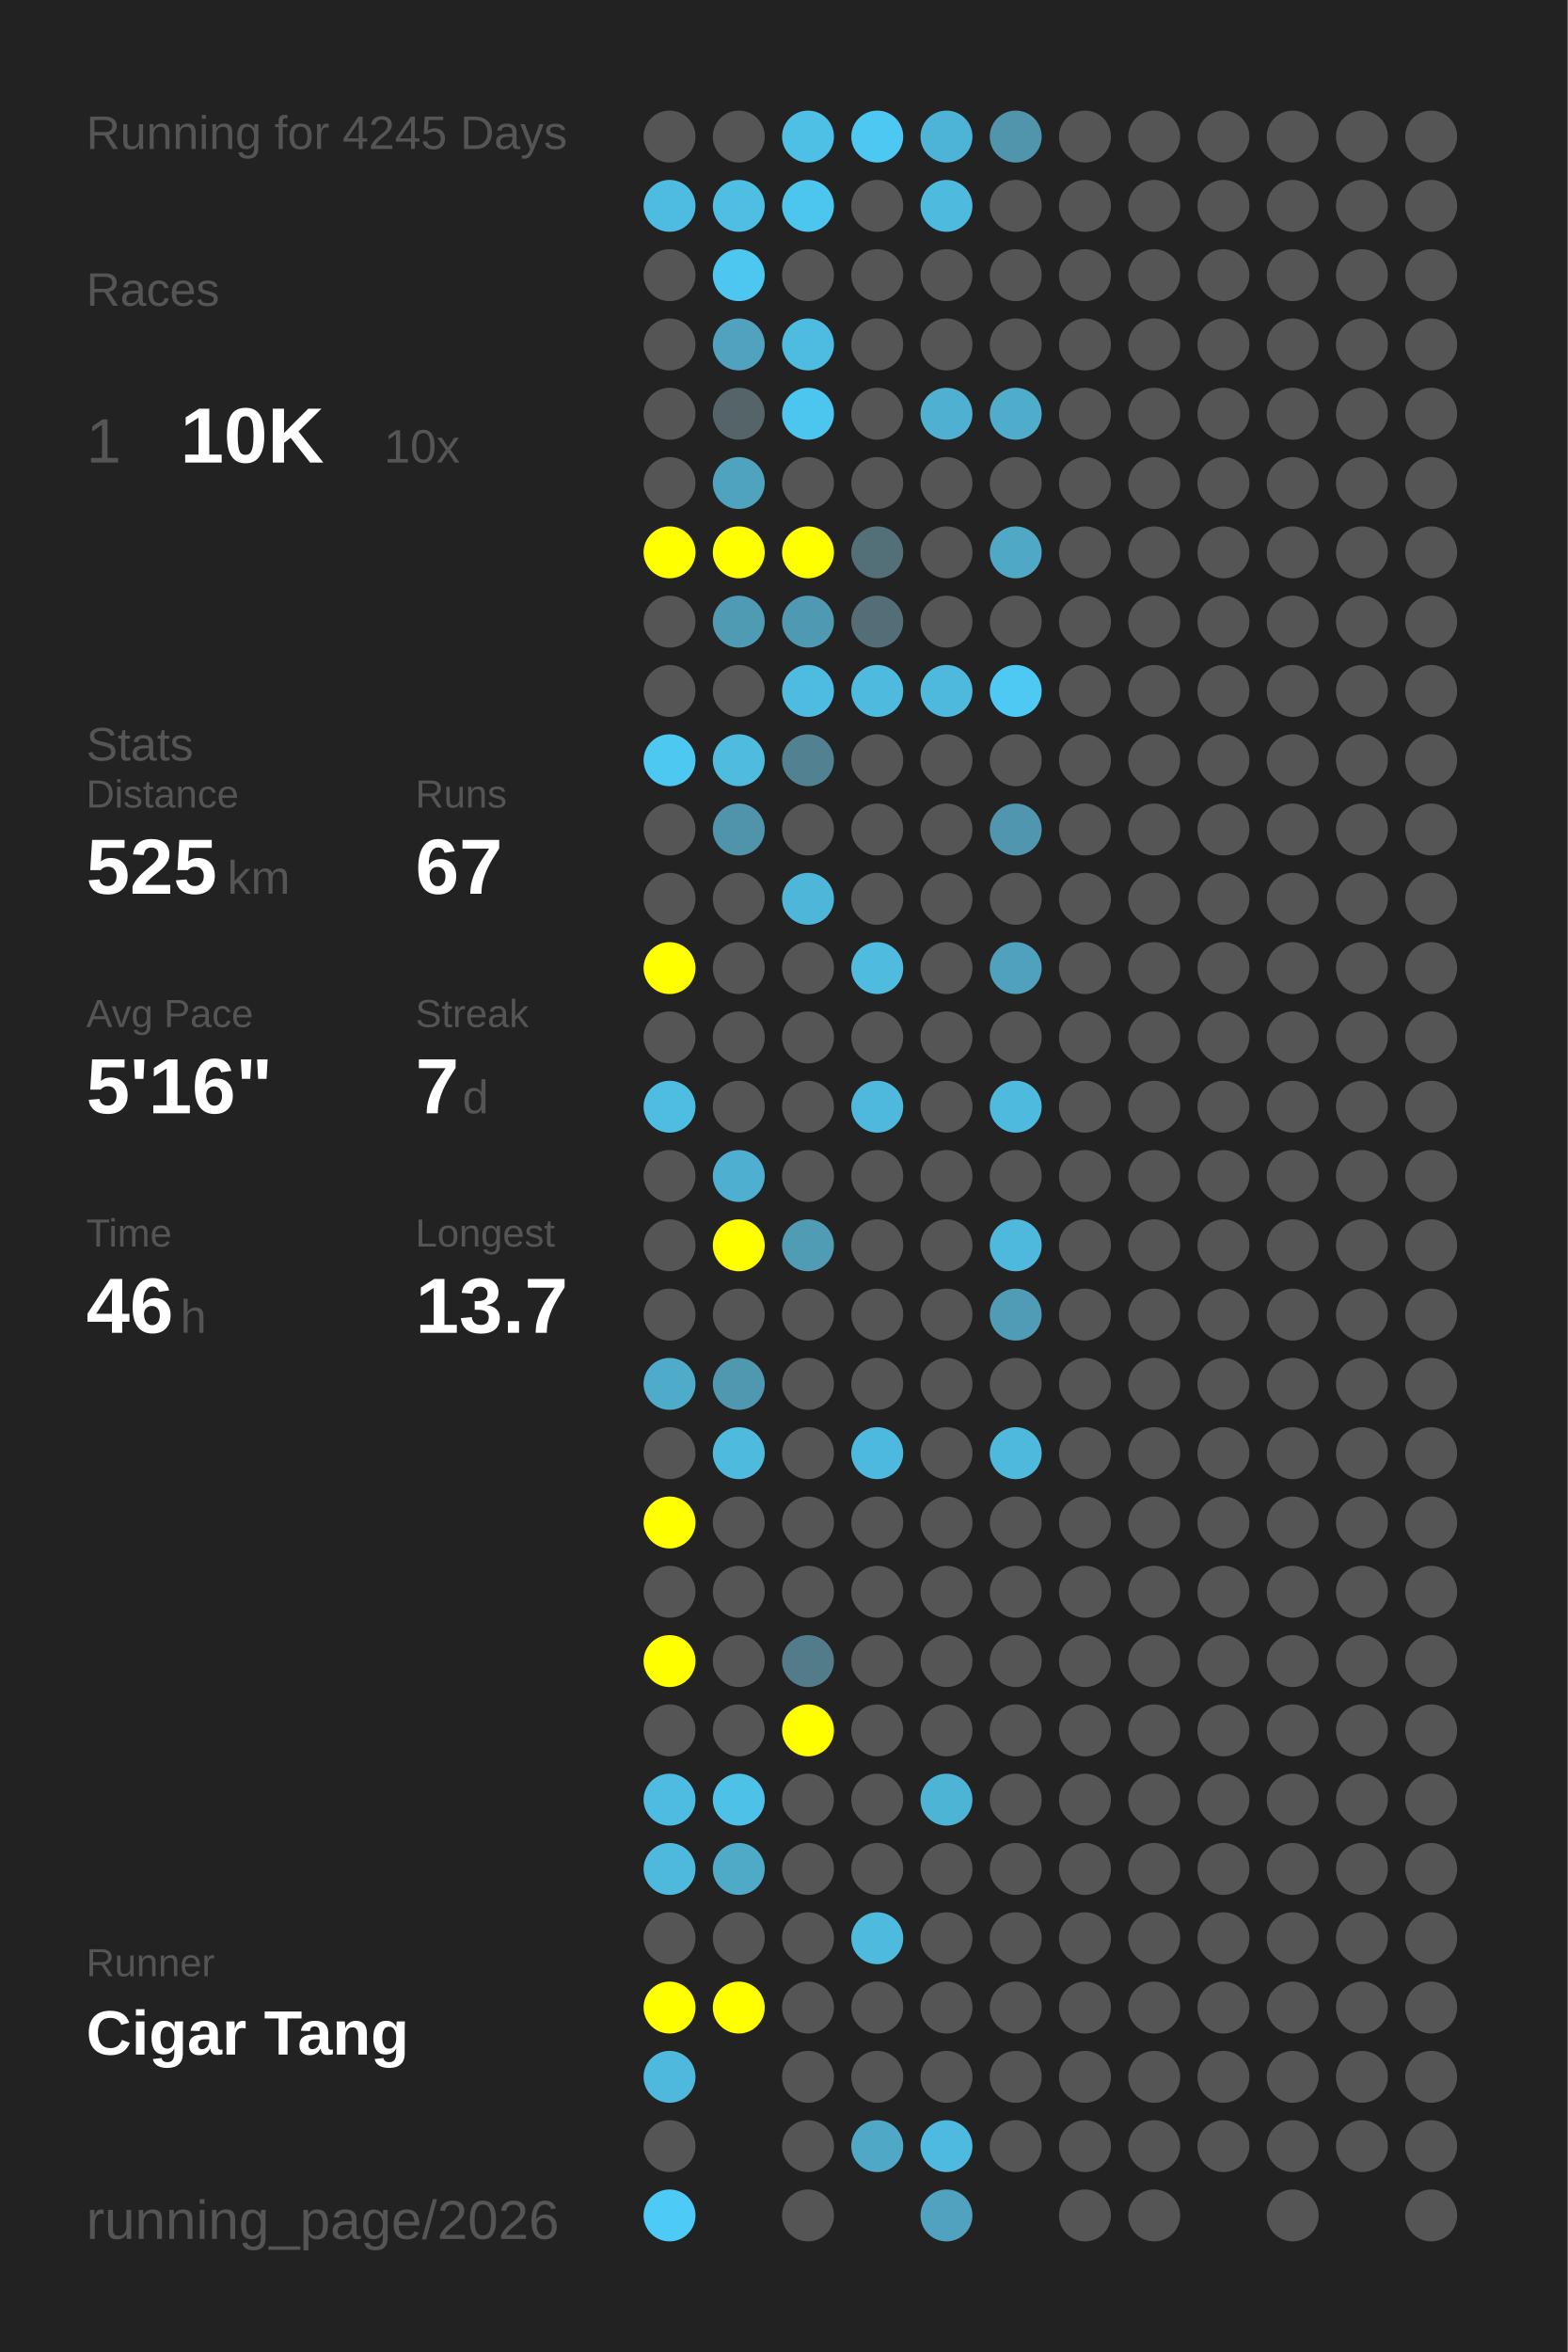
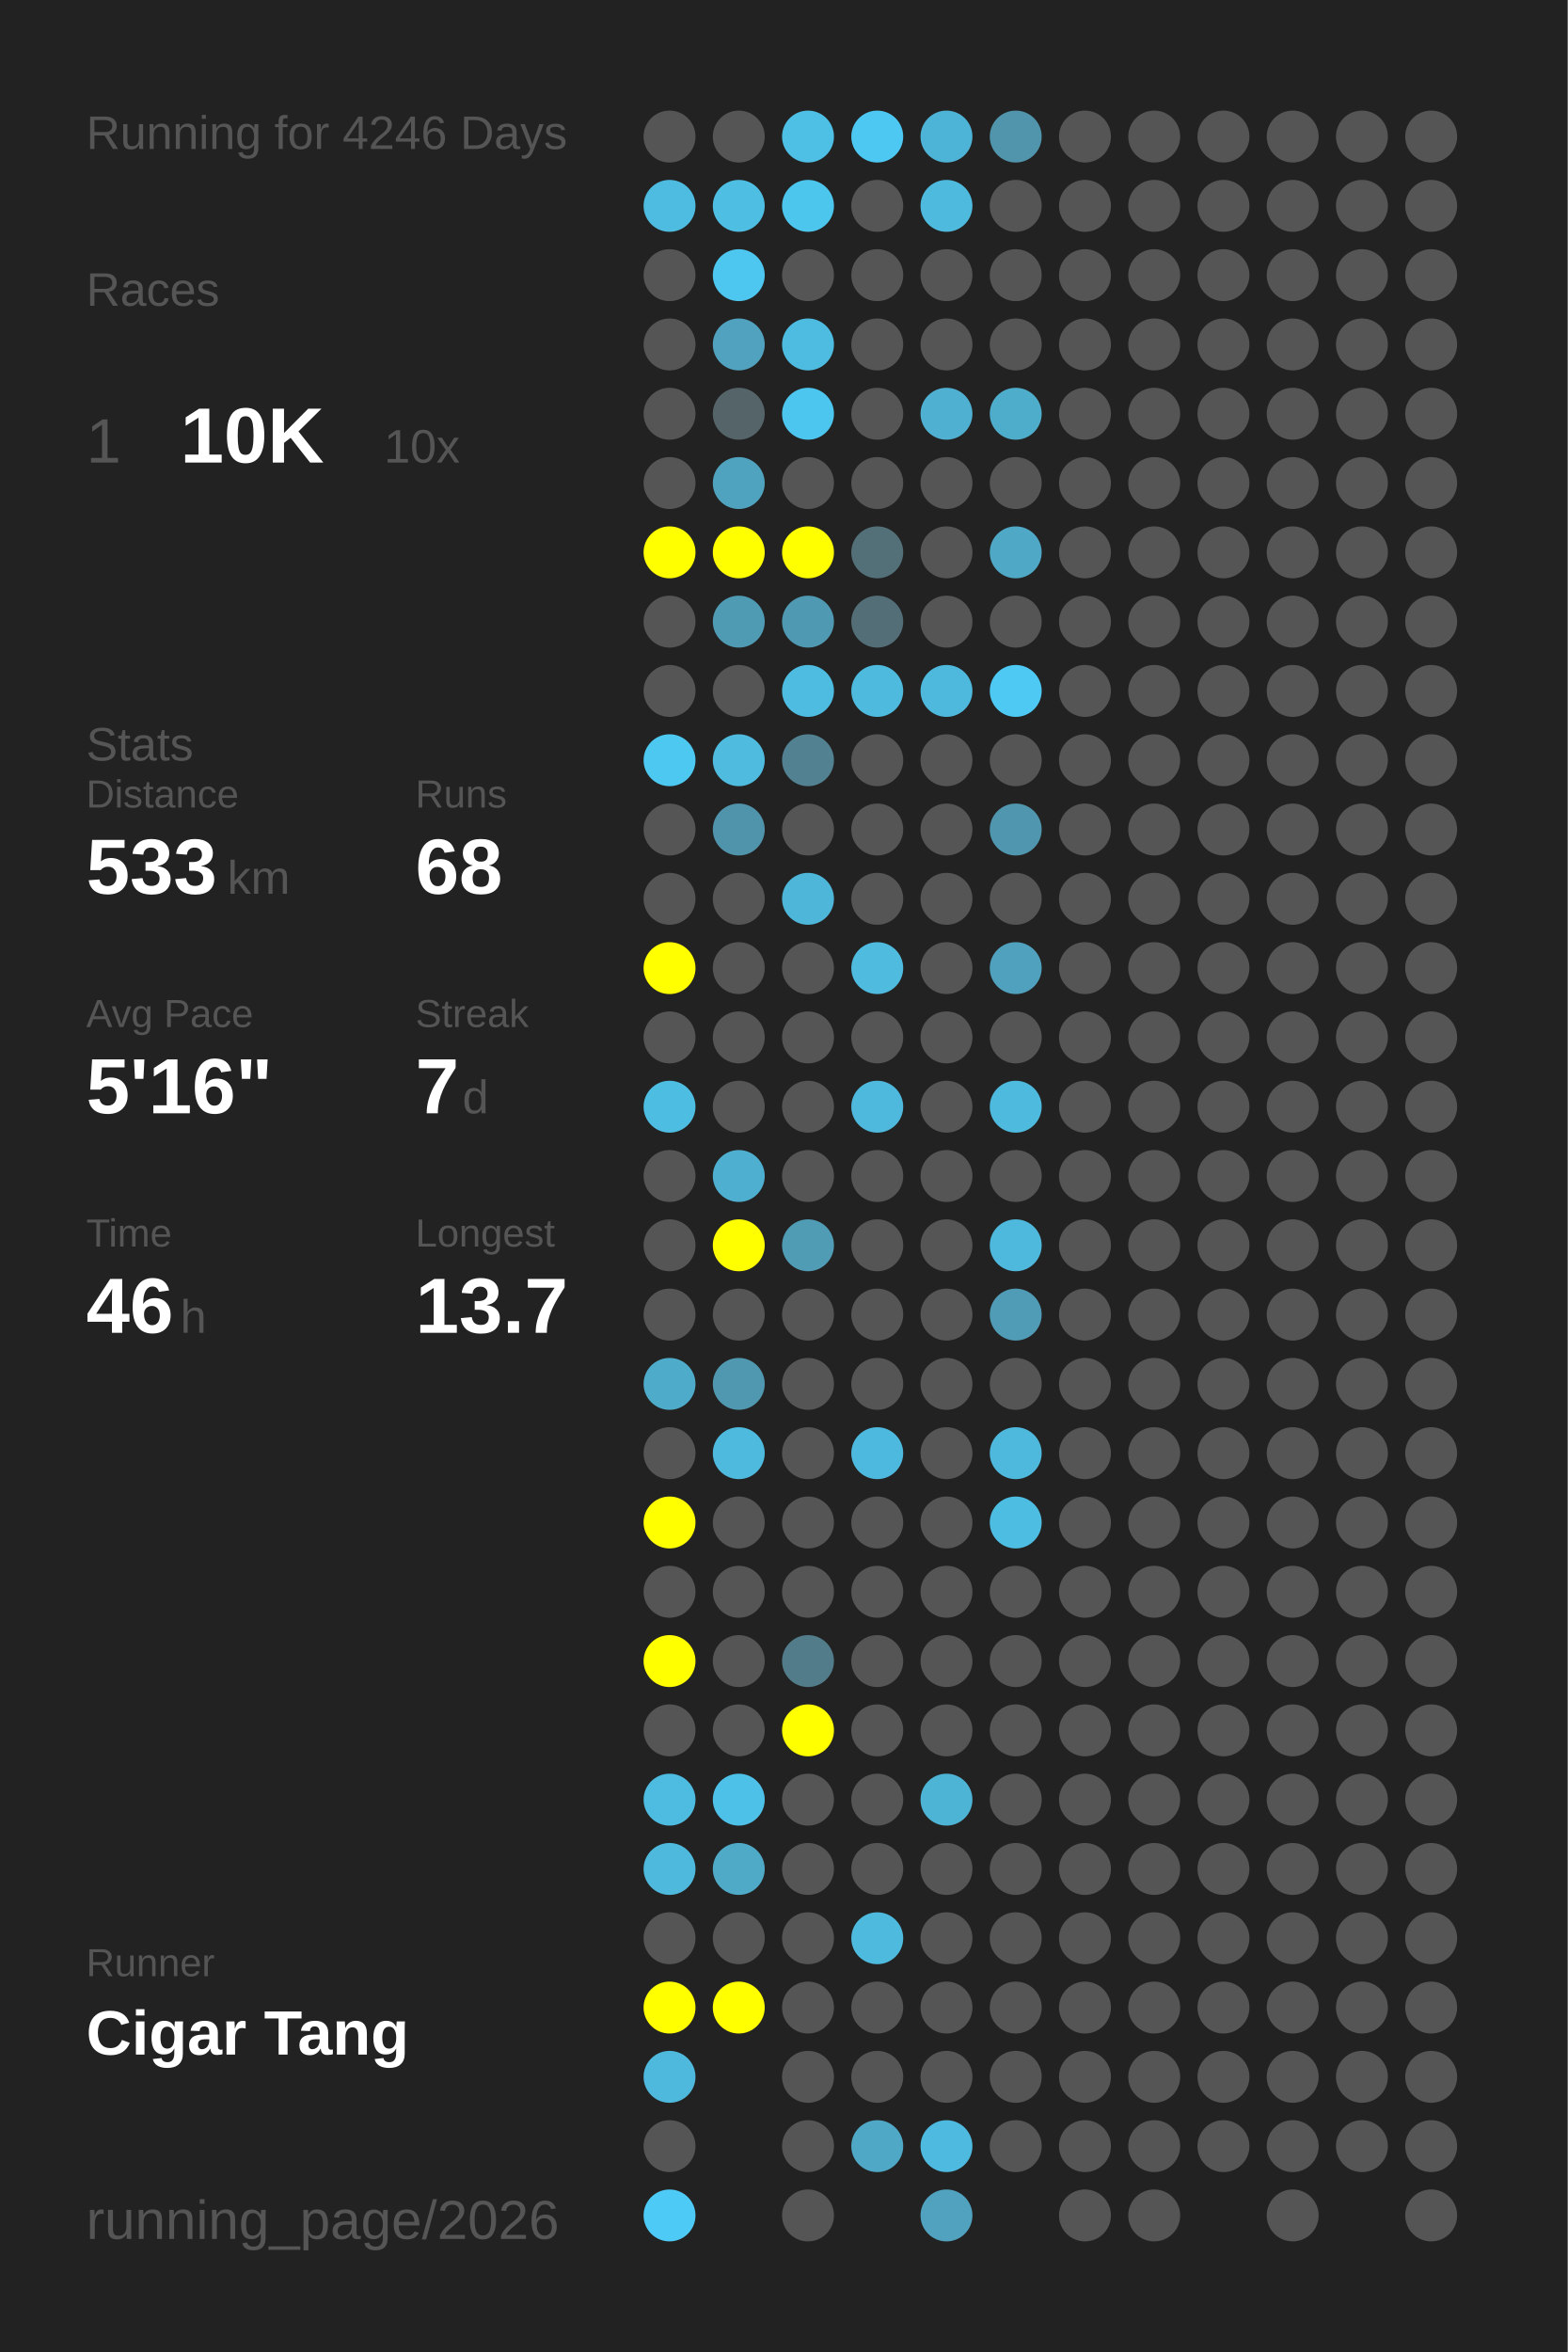
<svg xmlns="http://www.w3.org/2000/svg" baseProfile="full" height="300mm" version="1.1" viewBox="0,0,200,300" width="200mm">
  <defs />
  <rect fill="#222222" height="300" width="200" x="0" y="0" />
-   <text fill="#555555" style="font-size:6px; font-family:Arial;" x="11" y="19">Running for 4245 Days</text>
+   <text fill="#555555" style="font-size:6px; font-family:Arial;" x="11" y="19">Running for 4246 Days</text>
  <text fill="#555555" style="font-size:6px; font-family:Arial;" x="11" y="39">Races</text>
  <text fill="#555555" style="font-size:8px; font-family:Arial;" x="11" y="59">1</text>
  <text fill="#FFFFFF" style="font-size:10px; font-family:Arial; font-weight:bold;" x="23" y="59">10K</text>
  <text fill="#555555" style="font-size:6px; font-family:Arial;" x="49" y="59">10x</text>
  <text fill="#555555" style="font-size:6px; font-family:Arial;" x="11" y="97">Stats</text>
  <text fill="#555555" style="font-size:5px; font-family:Arial;" x="11" y="103">Distance</text>
-   <text fill="#FFFFFF" style="font-size:10px; font-family:Arial; font-weight:bold;" x="11" y="114">525</text>
+   <text fill="#FFFFFF" style="font-size:10px; font-family:Arial; font-weight:bold;" x="11" y="114">533</text>
  <text fill="#555555" style="font-size:6px; font-family:Arial;" x="29" y="114">km</text>
  <text fill="#555555" style="font-size:5px; font-family:Arial;" x="53" y="103">Runs</text>
-   <text fill="#FFFFFF" style="font-size:10px; font-family:Arial; font-weight:bold;" x="53" y="114">67</text>
+   <text fill="#FFFFFF" style="font-size:10px; font-family:Arial; font-weight:bold;" x="53" y="114">68</text>
  <text fill="#555555" style="font-size:5px; font-family:Arial;" x="11" y="131">Avg Pace</text>
  <text fill="#FFFFFF" style="font-size:10px; font-family:Arial; font-weight:bold;" x="11" y="142">5'16"</text>
  <text fill="#555555" style="font-size:5px; font-family:Arial;" x="53" y="131">Streak</text>
  <text fill="#FFFFFF" style="font-size:10px; font-family:Arial; font-weight:bold;" x="53" y="142">7</text>
  <text fill="#555555" style="font-size:6px; font-family:Arial;" x="59" y="142">d</text>
  <text fill="#555555" style="font-size:5px; font-family:Arial;" x="11" y="159">Time</text>
  <text fill="#FFFFFF" style="font-size:10px; font-family:Arial; font-weight:bold;" x="11" y="170">46</text>
  <text fill="#555555" style="font-size:6px; font-family:Arial;" x="23" y="170">h</text>
  <text fill="#555555" style="font-size:5px; font-family:Arial;" x="53" y="159">Longest</text>
  <text fill="#FFFFFF" style="font-size:10px; font-family:Arial; font-weight:bold;" x="53" y="170">13.7</text>
  <text fill="#555555" style="font-size:5px; font-family:Arial;" x="11" y="252.065">Runner</text>
  <text fill="#FFFFFF" style="font-size:8px; font-family:Arial; font-weight:bold;" x="11" y="262.065">Cigar Tang</text>
  <text fill="#555555" style="font-size:7px; font-family:Arial;" x="11" y="285.581">running_page/2026</text>
  <circle cx="85.417" cy="17.419" fill="#555555" r="3.312" />
  <circle cx="85.417" cy="26.258" fill="#4ebce1" r="3.312" />
  <circle cx="85.417" cy="35.097" fill="#555555" r="3.312" />
  <circle cx="85.417" cy="43.935" fill="#555555" r="3.312" />
  <circle cx="85.417" cy="52.774" fill="#555555" r="3.312" />
  <circle cx="85.417" cy="61.613" fill="#555555" r="3.312" />
  <circle cx="85.417" cy="70.452" fill="#FFFF00" r="3.312" />
  <circle cx="85.417" cy="79.29" fill="#555555" r="3.312" />
  <circle cx="85.417" cy="88.129" fill="#555555" r="3.312" />
  <circle cx="85.417" cy="96.968" fill="#4dc8f1" r="3.312" />
  <circle cx="85.417" cy="105.806" fill="#555555" r="3.312" />
  <circle cx="85.417" cy="114.645" fill="#555555" r="3.312" />
  <circle cx="85.417" cy="123.484" fill="#FFFF00" r="3.312" />
  <circle cx="85.417" cy="132.323" fill="#555555" r="3.312" />
  <circle cx="85.417" cy="141.161" fill="#4ebde2" r="3.312" />
  <circle cx="85.417" cy="150" fill="#555555" r="3.312" />
  <circle cx="85.417" cy="158.839" fill="#555555" r="3.312" />
  <circle cx="85.417" cy="167.677" fill="#555555" r="3.312" />
  <circle cx="85.417" cy="176.516" fill="#4fabca" r="3.312" />
  <circle cx="85.417" cy="185.355" fill="#555555" r="3.312" />
  <circle cx="85.417" cy="194.194" fill="#FFFF00" r="3.312" />
  <circle cx="85.417" cy="203.032" fill="#555555" r="3.312" />
  <circle cx="85.417" cy="211.871" fill="#FFFF00" r="3.312" />
  <circle cx="85.417" cy="220.71" fill="#555555" r="3.312" />
  <circle cx="85.417" cy="229.548" fill="#4ebbe0" r="3.312" />
  <circle cx="85.417" cy="238.387" fill="#4eb9dd" r="3.312" />
  <circle cx="85.417" cy="247.226" fill="#555555" r="3.312" />
  <circle cx="85.417" cy="256.065" fill="#FFFF00" r="3.312" />
  <circle cx="85.417" cy="264.903" fill="#4eb9dd" r="3.312" />
  <circle cx="85.417" cy="273.742" fill="#555555" r="3.312" />
  <circle cx="85.417" cy="282.581" fill="#4dcaf5" r="3.312" />
  <circle cx="94.25" cy="17.419" fill="#555555" r="3.312" />
  <circle cx="94.25" cy="26.258" fill="#4ebee3" r="3.312" />
  <circle cx="94.25" cy="35.097" fill="#4dc7f0" r="3.312" />
  <circle cx="94.25" cy="43.935" fill="#50a2be" r="3.312" />
  <circle cx="94.25" cy="52.774" fill="#546469" r="3.312" />
  <circle cx="94.25" cy="61.613" fill="#4fa3bf" r="3.312" />
  <circle cx="94.25" cy="70.452" fill="#FFFF00" r="3.312" />
  <circle cx="94.25" cy="79.29" fill="#509bb4" r="3.312" />
  <circle cx="94.25" cy="88.129" fill="#555555" r="3.312" />
  <circle cx="94.25" cy="96.968" fill="#4ebbdf" r="3.312" />
  <circle cx="94.25" cy="105.806" fill="#5094ab" r="3.312" />
  <circle cx="94.25" cy="114.645" fill="#555555" r="3.312" />
  <circle cx="94.25" cy="123.484" fill="#555555" r="3.312" />
  <circle cx="94.25" cy="132.323" fill="#555555" r="3.312" />
  <circle cx="94.25" cy="141.161" fill="#555555" r="3.312" />
  <circle cx="94.25" cy="150" fill="#4fafd0" r="3.312" />
  <circle cx="94.25" cy="158.839" fill="#FFFF00" r="3.312" />
  <circle cx="94.25" cy="167.677" fill="#555555" r="3.312" />
  <circle cx="94.25" cy="176.516" fill="#5098b0" r="3.312" />
  <circle cx="94.25" cy="185.355" fill="#4ebade" r="3.312" />
  <circle cx="94.25" cy="194.194" fill="#555555" r="3.312" />
  <circle cx="94.25" cy="203.032" fill="#555555" r="3.312" />
  <circle cx="94.25" cy="211.871" fill="#555555" r="3.312" />
  <circle cx="94.25" cy="220.71" fill="#555555" r="3.312" />
  <circle cx="94.25" cy="229.548" fill="#4ec1e8" r="3.312" />
  <circle cx="94.25" cy="238.387" fill="#4faac8" r="3.312" />
  <circle cx="94.25" cy="247.226" fill="#555555" r="3.312" />
  <circle cx="94.25" cy="256.065" fill="#FFFF00" r="3.312" />
  <circle cx="103.083" cy="17.419" fill="#4ec0e6" r="3.312" />
  <circle cx="103.083" cy="26.258" fill="#4dc6ee" r="3.312" />
  <circle cx="103.083" cy="35.097" fill="#555555" r="3.312" />
  <circle cx="103.083" cy="43.935" fill="#4ebce1" r="3.312" />
  <circle cx="103.083" cy="52.774" fill="#4dc6ef" r="3.312" />
  <circle cx="103.083" cy="61.613" fill="#555555" r="3.312" />
  <circle cx="103.083" cy="70.452" fill="#FFFF00" r="3.312" />
  <circle cx="103.083" cy="79.29" fill="#5099b2" r="3.312" />
  <circle cx="103.083" cy="88.129" fill="#4ebce1" r="3.312" />
  <circle cx="103.083" cy="96.968" fill="#528191" r="3.312" />
  <circle cx="103.083" cy="105.806" fill="#555555" r="3.312" />
  <circle cx="103.083" cy="114.645" fill="#4eb6d9" r="3.312" />
  <circle cx="103.083" cy="123.484" fill="#555555" r="3.312" />
  <circle cx="103.083" cy="132.323" fill="#555555" r="3.312" />
  <circle cx="103.083" cy="141.161" fill="#555555" r="3.312" />
  <circle cx="103.083" cy="150" fill="#555555" r="3.312" />
  <circle cx="103.083" cy="158.839" fill="#509cb5" r="3.312" />
  <circle cx="103.083" cy="167.677" fill="#555555" r="3.312" />
  <circle cx="103.083" cy="176.516" fill="#555555" r="3.312" />
  <circle cx="103.083" cy="185.355" fill="#555555" r="3.312" />
  <circle cx="103.083" cy="194.194" fill="#555555" r="3.312" />
  <circle cx="103.083" cy="203.032" fill="#555555" r="3.312" />
  <circle cx="103.083" cy="211.871" fill="#527c8a" r="3.312" />
  <circle cx="103.083" cy="220.71" fill="#FFFF00" r="3.312" />
  <circle cx="103.083" cy="229.548" fill="#555555" r="3.312" />
  <circle cx="103.083" cy="238.387" fill="#555555" r="3.312" />
  <circle cx="103.083" cy="247.226" fill="#555555" r="3.312" />
  <circle cx="103.083" cy="256.065" fill="#555555" r="3.312" />
  <circle cx="103.083" cy="264.903" fill="#555555" r="3.312" />
  <circle cx="103.083" cy="273.742" fill="#555555" r="3.312" />
  <circle cx="103.083" cy="282.581" fill="#555555" r="3.312" />
  <circle cx="111.917" cy="17.419" fill="#4dc8f2" r="3.312" />
  <circle cx="111.917" cy="26.258" fill="#555555" r="3.312" />
  <circle cx="111.917" cy="35.097" fill="#555555" r="3.312" />
  <circle cx="111.917" cy="43.935" fill="#555555" r="3.312" />
  <circle cx="111.917" cy="52.774" fill="#555555" r="3.312" />
  <circle cx="111.917" cy="61.613" fill="#555555" r="3.312" />
  <circle cx="111.917" cy="70.452" fill="#537079" r="3.312" />
  <circle cx="111.917" cy="79.29" fill="#536e77" r="3.312" />
  <circle cx="111.917" cy="88.129" fill="#4ebade" r="3.312" />
  <circle cx="111.917" cy="96.968" fill="#555555" r="3.312" />
  <circle cx="111.917" cy="105.806" fill="#555555" r="3.312" />
  <circle cx="111.917" cy="114.645" fill="#555555" r="3.312" />
  <circle cx="111.917" cy="123.484" fill="#4ebbdf" r="3.312" />
  <circle cx="111.917" cy="132.323" fill="#555555" r="3.312" />
  <circle cx="111.917" cy="141.161" fill="#4eb9dd" r="3.312" />
  <circle cx="111.917" cy="150" fill="#555555" r="3.312" />
  <circle cx="111.917" cy="158.839" fill="#555555" r="3.312" />
  <circle cx="111.917" cy="167.677" fill="#555555" r="3.312" />
  <circle cx="111.917" cy="176.516" fill="#555555" r="3.312" />
  <circle cx="111.917" cy="185.355" fill="#4eb9de" r="3.312" />
  <circle cx="111.917" cy="194.194" fill="#555555" r="3.312" />
  <circle cx="111.917" cy="203.032" fill="#555555" r="3.312" />
  <circle cx="111.917" cy="211.871" fill="#555555" r="3.312" />
  <circle cx="111.917" cy="220.71" fill="#555555" r="3.312" />
  <circle cx="111.917" cy="229.548" fill="#555555" r="3.312" />
  <circle cx="111.917" cy="238.387" fill="#555555" r="3.312" />
  <circle cx="111.917" cy="247.226" fill="#4ebade" r="3.312" />
  <circle cx="111.917" cy="256.065" fill="#555555" r="3.312" />
  <circle cx="111.917" cy="264.903" fill="#555555" r="3.312" />
  <circle cx="111.917" cy="273.742" fill="#4fa8c6" r="3.312" />
  <circle cx="120.75" cy="17.419" fill="#4eb4d7" r="3.312" />
  <circle cx="120.75" cy="26.258" fill="#4ebade" r="3.312" />
  <circle cx="120.75" cy="35.097" fill="#555555" r="3.312" />
  <circle cx="120.75" cy="43.935" fill="#555555" r="3.312" />
  <circle cx="120.75" cy="52.774" fill="#4fb0d1" r="3.312" />
  <circle cx="120.75" cy="61.613" fill="#555555" r="3.312" />
  <circle cx="120.75" cy="70.452" fill="#555555" r="3.312" />
  <circle cx="120.75" cy="79.29" fill="#555555" r="3.312" />
  <circle cx="120.75" cy="88.129" fill="#4eb9dd" r="3.312" />
  <circle cx="120.75" cy="96.968" fill="#555555" r="3.312" />
  <circle cx="120.75" cy="105.806" fill="#555555" r="3.312" />
  <circle cx="120.75" cy="114.645" fill="#555555" r="3.312" />
  <circle cx="120.75" cy="123.484" fill="#555555" r="3.312" />
  <circle cx="120.75" cy="132.323" fill="#555555" r="3.312" />
  <circle cx="120.75" cy="141.161" fill="#555555" r="3.312" />
  <circle cx="120.75" cy="150" fill="#555555" r="3.312" />
  <circle cx="120.75" cy="158.839" fill="#555555" r="3.312" />
  <circle cx="120.75" cy="167.677" fill="#555555" r="3.312" />
  <circle cx="120.75" cy="176.516" fill="#555555" r="3.312" />
  <circle cx="120.75" cy="185.355" fill="#555555" r="3.312" />
  <circle cx="120.75" cy="194.194" fill="#555555" r="3.312" />
  <circle cx="120.75" cy="203.032" fill="#555555" r="3.312" />
  <circle cx="120.75" cy="211.871" fill="#555555" r="3.312" />
  <circle cx="120.75" cy="220.71" fill="#555555" r="3.312" />
  <circle cx="120.75" cy="229.548" fill="#4eb4d6" r="3.312" />
  <circle cx="120.75" cy="238.387" fill="#555555" r="3.312" />
  <circle cx="120.75" cy="247.226" fill="#555555" r="3.312" />
  <circle cx="120.75" cy="256.065" fill="#555555" r="3.312" />
  <circle cx="120.75" cy="264.903" fill="#555555" r="3.312" />
  <circle cx="120.75" cy="273.742" fill="#4ebadf" r="3.312" />
  <circle cx="120.75" cy="282.581" fill="#50a2bf" r="3.312" />
  <circle cx="129.583" cy="17.419" fill="#5095ac" r="3.312" />
  <circle cx="129.583" cy="26.258" fill="#555555" r="3.312" />
  <circle cx="129.583" cy="35.097" fill="#555555" r="3.312" />
  <circle cx="129.583" cy="43.935" fill="#555555" r="3.312" />
  <circle cx="129.583" cy="52.774" fill="#4fadcc" r="3.312" />
  <circle cx="129.583" cy="61.613" fill="#555555" r="3.312" />
  <circle cx="129.583" cy="70.452" fill="#4fa8c6" r="3.312" />
  <circle cx="129.583" cy="79.29" fill="#555555" r="3.312" />
  <circle cx="129.583" cy="88.129" fill="#4dc9f3" r="3.312" />
  <circle cx="129.583" cy="96.968" fill="#555555" r="3.312" />
  <circle cx="129.583" cy="105.806" fill="#5096ae" r="3.312" />
  <circle cx="129.583" cy="114.645" fill="#555555" r="3.312" />
  <circle cx="129.583" cy="123.484" fill="#50a1bd" r="3.312" />
  <circle cx="129.583" cy="132.323" fill="#555555" r="3.312" />
  <circle cx="129.583" cy="141.161" fill="#4ebade" r="3.312" />
  <circle cx="129.583" cy="150" fill="#555555" r="3.312" />
  <circle cx="129.583" cy="158.839" fill="#4eb9dd" r="3.312" />
  <circle cx="129.583" cy="167.677" fill="#509cb6" r="3.312" />
  <circle cx="129.583" cy="176.516" fill="#555555" r="3.312" />
  <circle cx="129.583" cy="185.355" fill="#4eb9dd" r="3.312" />
-   <circle cx="129.583" cy="194.194" fill="#555555" r="3.312" />
+   <circle cx="129.583" cy="194.194" fill="#4ebde2" r="3.312" />
  <circle cx="129.583" cy="203.032" fill="#555555" r="3.312" />
  <circle cx="129.583" cy="211.871" fill="#555555" r="3.312" />
  <circle cx="129.583" cy="220.71" fill="#555555" r="3.312" />
  <circle cx="129.583" cy="229.548" fill="#555555" r="3.312" />
  <circle cx="129.583" cy="238.387" fill="#555555" r="3.312" />
  <circle cx="129.583" cy="247.226" fill="#555555" r="3.312" />
  <circle cx="129.583" cy="256.065" fill="#555555" r="3.312" />
  <circle cx="129.583" cy="264.903" fill="#555555" r="3.312" />
  <circle cx="129.583" cy="273.742" fill="#555555" r="3.312" />
  <circle cx="138.417" cy="17.419" fill="#555555" r="3.312" />
  <circle cx="138.417" cy="26.258" fill="#555555" r="3.312" />
  <circle cx="138.417" cy="35.097" fill="#555555" r="3.312" />
  <circle cx="138.417" cy="43.935" fill="#555555" r="3.312" />
  <circle cx="138.417" cy="52.774" fill="#555555" r="3.312" />
  <circle cx="138.417" cy="61.613" fill="#555555" r="3.312" />
  <circle cx="138.417" cy="70.452" fill="#555555" r="3.312" />
  <circle cx="138.417" cy="79.29" fill="#555555" r="3.312" />
  <circle cx="138.417" cy="88.129" fill="#555555" r="3.312" />
  <circle cx="138.417" cy="96.968" fill="#555555" r="3.312" />
  <circle cx="138.417" cy="105.806" fill="#555555" r="3.312" />
  <circle cx="138.417" cy="114.645" fill="#555555" r="3.312" />
  <circle cx="138.417" cy="123.484" fill="#555555" r="3.312" />
  <circle cx="138.417" cy="132.323" fill="#555555" r="3.312" />
  <circle cx="138.417" cy="141.161" fill="#555555" r="3.312" />
  <circle cx="138.417" cy="150" fill="#555555" r="3.312" />
  <circle cx="138.417" cy="158.839" fill="#555555" r="3.312" />
  <circle cx="138.417" cy="167.677" fill="#555555" r="3.312" />
  <circle cx="138.417" cy="176.516" fill="#555555" r="3.312" />
  <circle cx="138.417" cy="185.355" fill="#555555" r="3.312" />
  <circle cx="138.417" cy="194.194" fill="#555555" r="3.312" />
  <circle cx="138.417" cy="203.032" fill="#555555" r="3.312" />
  <circle cx="138.417" cy="211.871" fill="#555555" r="3.312" />
  <circle cx="138.417" cy="220.71" fill="#555555" r="3.312" />
  <circle cx="138.417" cy="229.548" fill="#555555" r="3.312" />
  <circle cx="138.417" cy="238.387" fill="#555555" r="3.312" />
  <circle cx="138.417" cy="247.226" fill="#555555" r="3.312" />
  <circle cx="138.417" cy="256.065" fill="#555555" r="3.312" />
  <circle cx="138.417" cy="264.903" fill="#555555" r="3.312" />
  <circle cx="138.417" cy="273.742" fill="#555555" r="3.312" />
  <circle cx="138.417" cy="282.581" fill="#555555" r="3.312" />
  <circle cx="147.25" cy="17.419" fill="#555555" r="3.312" />
  <circle cx="147.25" cy="26.258" fill="#555555" r="3.312" />
  <circle cx="147.25" cy="35.097" fill="#555555" r="3.312" />
  <circle cx="147.25" cy="43.935" fill="#555555" r="3.312" />
  <circle cx="147.25" cy="52.774" fill="#555555" r="3.312" />
  <circle cx="147.25" cy="61.613" fill="#555555" r="3.312" />
  <circle cx="147.25" cy="70.452" fill="#555555" r="3.312" />
  <circle cx="147.25" cy="79.29" fill="#555555" r="3.312" />
  <circle cx="147.25" cy="88.129" fill="#555555" r="3.312" />
  <circle cx="147.25" cy="96.968" fill="#555555" r="3.312" />
  <circle cx="147.25" cy="105.806" fill="#555555" r="3.312" />
  <circle cx="147.25" cy="114.645" fill="#555555" r="3.312" />
  <circle cx="147.25" cy="123.484" fill="#555555" r="3.312" />
  <circle cx="147.25" cy="132.323" fill="#555555" r="3.312" />
  <circle cx="147.25" cy="141.161" fill="#555555" r="3.312" />
  <circle cx="147.25" cy="150" fill="#555555" r="3.312" />
  <circle cx="147.25" cy="158.839" fill="#555555" r="3.312" />
  <circle cx="147.25" cy="167.677" fill="#555555" r="3.312" />
  <circle cx="147.25" cy="176.516" fill="#555555" r="3.312" />
  <circle cx="147.25" cy="185.355" fill="#555555" r="3.312" />
  <circle cx="147.25" cy="194.194" fill="#555555" r="3.312" />
  <circle cx="147.25" cy="203.032" fill="#555555" r="3.312" />
  <circle cx="147.25" cy="211.871" fill="#555555" r="3.312" />
  <circle cx="147.25" cy="220.71" fill="#555555" r="3.312" />
  <circle cx="147.25" cy="229.548" fill="#555555" r="3.312" />
  <circle cx="147.25" cy="238.387" fill="#555555" r="3.312" />
  <circle cx="147.25" cy="247.226" fill="#555555" r="3.312" />
  <circle cx="147.25" cy="256.065" fill="#555555" r="3.312" />
  <circle cx="147.25" cy="264.903" fill="#555555" r="3.312" />
  <circle cx="147.25" cy="273.742" fill="#555555" r="3.312" />
  <circle cx="147.25" cy="282.581" fill="#555555" r="3.312" />
  <circle cx="156.083" cy="17.419" fill="#555555" r="3.312" />
  <circle cx="156.083" cy="26.258" fill="#555555" r="3.312" />
  <circle cx="156.083" cy="35.097" fill="#555555" r="3.312" />
  <circle cx="156.083" cy="43.935" fill="#555555" r="3.312" />
  <circle cx="156.083" cy="52.774" fill="#555555" r="3.312" />
  <circle cx="156.083" cy="61.613" fill="#555555" r="3.312" />
  <circle cx="156.083" cy="70.452" fill="#555555" r="3.312" />
  <circle cx="156.083" cy="79.29" fill="#555555" r="3.312" />
  <circle cx="156.083" cy="88.129" fill="#555555" r="3.312" />
  <circle cx="156.083" cy="96.968" fill="#555555" r="3.312" />
  <circle cx="156.083" cy="105.806" fill="#555555" r="3.312" />
  <circle cx="156.083" cy="114.645" fill="#555555" r="3.312" />
  <circle cx="156.083" cy="123.484" fill="#555555" r="3.312" />
  <circle cx="156.083" cy="132.323" fill="#555555" r="3.312" />
  <circle cx="156.083" cy="141.161" fill="#555555" r="3.312" />
  <circle cx="156.083" cy="150" fill="#555555" r="3.312" />
  <circle cx="156.083" cy="158.839" fill="#555555" r="3.312" />
  <circle cx="156.083" cy="167.677" fill="#555555" r="3.312" />
  <circle cx="156.083" cy="176.516" fill="#555555" r="3.312" />
  <circle cx="156.083" cy="185.355" fill="#555555" r="3.312" />
  <circle cx="156.083" cy="194.194" fill="#555555" r="3.312" />
  <circle cx="156.083" cy="203.032" fill="#555555" r="3.312" />
  <circle cx="156.083" cy="211.871" fill="#555555" r="3.312" />
  <circle cx="156.083" cy="220.71" fill="#555555" r="3.312" />
  <circle cx="156.083" cy="229.548" fill="#555555" r="3.312" />
  <circle cx="156.083" cy="238.387" fill="#555555" r="3.312" />
  <circle cx="156.083" cy="247.226" fill="#555555" r="3.312" />
  <circle cx="156.083" cy="256.065" fill="#555555" r="3.312" />
  <circle cx="156.083" cy="264.903" fill="#555555" r="3.312" />
  <circle cx="156.083" cy="273.742" fill="#555555" r="3.312" />
  <circle cx="164.917" cy="17.419" fill="#555555" r="3.312" />
  <circle cx="164.917" cy="26.258" fill="#555555" r="3.312" />
  <circle cx="164.917" cy="35.097" fill="#555555" r="3.312" />
  <circle cx="164.917" cy="43.935" fill="#555555" r="3.312" />
  <circle cx="164.917" cy="52.774" fill="#555555" r="3.312" />
  <circle cx="164.917" cy="61.613" fill="#555555" r="3.312" />
  <circle cx="164.917" cy="70.452" fill="#555555" r="3.312" />
  <circle cx="164.917" cy="79.29" fill="#555555" r="3.312" />
  <circle cx="164.917" cy="88.129" fill="#555555" r="3.312" />
  <circle cx="164.917" cy="96.968" fill="#555555" r="3.312" />
  <circle cx="164.917" cy="105.806" fill="#555555" r="3.312" />
  <circle cx="164.917" cy="114.645" fill="#555555" r="3.312" />
  <circle cx="164.917" cy="123.484" fill="#555555" r="3.312" />
  <circle cx="164.917" cy="132.323" fill="#555555" r="3.312" />
  <circle cx="164.917" cy="141.161" fill="#555555" r="3.312" />
  <circle cx="164.917" cy="150" fill="#555555" r="3.312" />
  <circle cx="164.917" cy="158.839" fill="#555555" r="3.312" />
  <circle cx="164.917" cy="167.677" fill="#555555" r="3.312" />
  <circle cx="164.917" cy="176.516" fill="#555555" r="3.312" />
  <circle cx="164.917" cy="185.355" fill="#555555" r="3.312" />
  <circle cx="164.917" cy="194.194" fill="#555555" r="3.312" />
  <circle cx="164.917" cy="203.032" fill="#555555" r="3.312" />
  <circle cx="164.917" cy="211.871" fill="#555555" r="3.312" />
  <circle cx="164.917" cy="220.71" fill="#555555" r="3.312" />
  <circle cx="164.917" cy="229.548" fill="#555555" r="3.312" />
  <circle cx="164.917" cy="238.387" fill="#555555" r="3.312" />
  <circle cx="164.917" cy="247.226" fill="#555555" r="3.312" />
  <circle cx="164.917" cy="256.065" fill="#555555" r="3.312" />
  <circle cx="164.917" cy="264.903" fill="#555555" r="3.312" />
  <circle cx="164.917" cy="273.742" fill="#555555" r="3.312" />
  <circle cx="164.917" cy="282.581" fill="#555555" r="3.312" />
  <circle cx="173.75" cy="17.419" fill="#555555" r="3.312" />
  <circle cx="173.75" cy="26.258" fill="#555555" r="3.312" />
  <circle cx="173.75" cy="35.097" fill="#555555" r="3.312" />
  <circle cx="173.75" cy="43.935" fill="#555555" r="3.312" />
  <circle cx="173.75" cy="52.774" fill="#555555" r="3.312" />
  <circle cx="173.75" cy="61.613" fill="#555555" r="3.312" />
  <circle cx="173.75" cy="70.452" fill="#555555" r="3.312" />
  <circle cx="173.75" cy="79.29" fill="#555555" r="3.312" />
  <circle cx="173.75" cy="88.129" fill="#555555" r="3.312" />
  <circle cx="173.75" cy="96.968" fill="#555555" r="3.312" />
  <circle cx="173.75" cy="105.806" fill="#555555" r="3.312" />
  <circle cx="173.75" cy="114.645" fill="#555555" r="3.312" />
  <circle cx="173.75" cy="123.484" fill="#555555" r="3.312" />
  <circle cx="173.75" cy="132.323" fill="#555555" r="3.312" />
  <circle cx="173.75" cy="141.161" fill="#555555" r="3.312" />
  <circle cx="173.75" cy="150" fill="#555555" r="3.312" />
  <circle cx="173.75" cy="158.839" fill="#555555" r="3.312" />
  <circle cx="173.75" cy="167.677" fill="#555555" r="3.312" />
  <circle cx="173.75" cy="176.516" fill="#555555" r="3.312" />
  <circle cx="173.75" cy="185.355" fill="#555555" r="3.312" />
  <circle cx="173.75" cy="194.194" fill="#555555" r="3.312" />
  <circle cx="173.75" cy="203.032" fill="#555555" r="3.312" />
  <circle cx="173.75" cy="211.871" fill="#555555" r="3.312" />
  <circle cx="173.75" cy="220.71" fill="#555555" r="3.312" />
  <circle cx="173.75" cy="229.548" fill="#555555" r="3.312" />
  <circle cx="173.75" cy="238.387" fill="#555555" r="3.312" />
  <circle cx="173.75" cy="247.226" fill="#555555" r="3.312" />
  <circle cx="173.75" cy="256.065" fill="#555555" r="3.312" />
  <circle cx="173.75" cy="264.903" fill="#555555" r="3.312" />
  <circle cx="173.75" cy="273.742" fill="#555555" r="3.312" />
  <circle cx="182.583" cy="17.419" fill="#555555" r="3.312" />
  <circle cx="182.583" cy="26.258" fill="#555555" r="3.312" />
  <circle cx="182.583" cy="35.097" fill="#555555" r="3.312" />
  <circle cx="182.583" cy="43.935" fill="#555555" r="3.312" />
  <circle cx="182.583" cy="52.774" fill="#555555" r="3.312" />
  <circle cx="182.583" cy="61.613" fill="#555555" r="3.312" />
  <circle cx="182.583" cy="70.452" fill="#555555" r="3.312" />
  <circle cx="182.583" cy="79.29" fill="#555555" r="3.312" />
  <circle cx="182.583" cy="88.129" fill="#555555" r="3.312" />
  <circle cx="182.583" cy="96.968" fill="#555555" r="3.312" />
  <circle cx="182.583" cy="105.806" fill="#555555" r="3.312" />
  <circle cx="182.583" cy="114.645" fill="#555555" r="3.312" />
  <circle cx="182.583" cy="123.484" fill="#555555" r="3.312" />
  <circle cx="182.583" cy="132.323" fill="#555555" r="3.312" />
  <circle cx="182.583" cy="141.161" fill="#555555" r="3.312" />
  <circle cx="182.583" cy="150" fill="#555555" r="3.312" />
  <circle cx="182.583" cy="158.839" fill="#555555" r="3.312" />
  <circle cx="182.583" cy="167.677" fill="#555555" r="3.312" />
  <circle cx="182.583" cy="176.516" fill="#555555" r="3.312" />
  <circle cx="182.583" cy="185.355" fill="#555555" r="3.312" />
  <circle cx="182.583" cy="194.194" fill="#555555" r="3.312" />
  <circle cx="182.583" cy="203.032" fill="#555555" r="3.312" />
  <circle cx="182.583" cy="211.871" fill="#555555" r="3.312" />
  <circle cx="182.583" cy="220.71" fill="#555555" r="3.312" />
  <circle cx="182.583" cy="229.548" fill="#555555" r="3.312" />
  <circle cx="182.583" cy="238.387" fill="#555555" r="3.312" />
  <circle cx="182.583" cy="247.226" fill="#555555" r="3.312" />
  <circle cx="182.583" cy="256.065" fill="#555555" r="3.312" />
  <circle cx="182.583" cy="264.903" fill="#555555" r="3.312" />
  <circle cx="182.583" cy="273.742" fill="#555555" r="3.312" />
  <circle cx="182.583" cy="282.581" fill="#555555" r="3.312" />
</svg>
